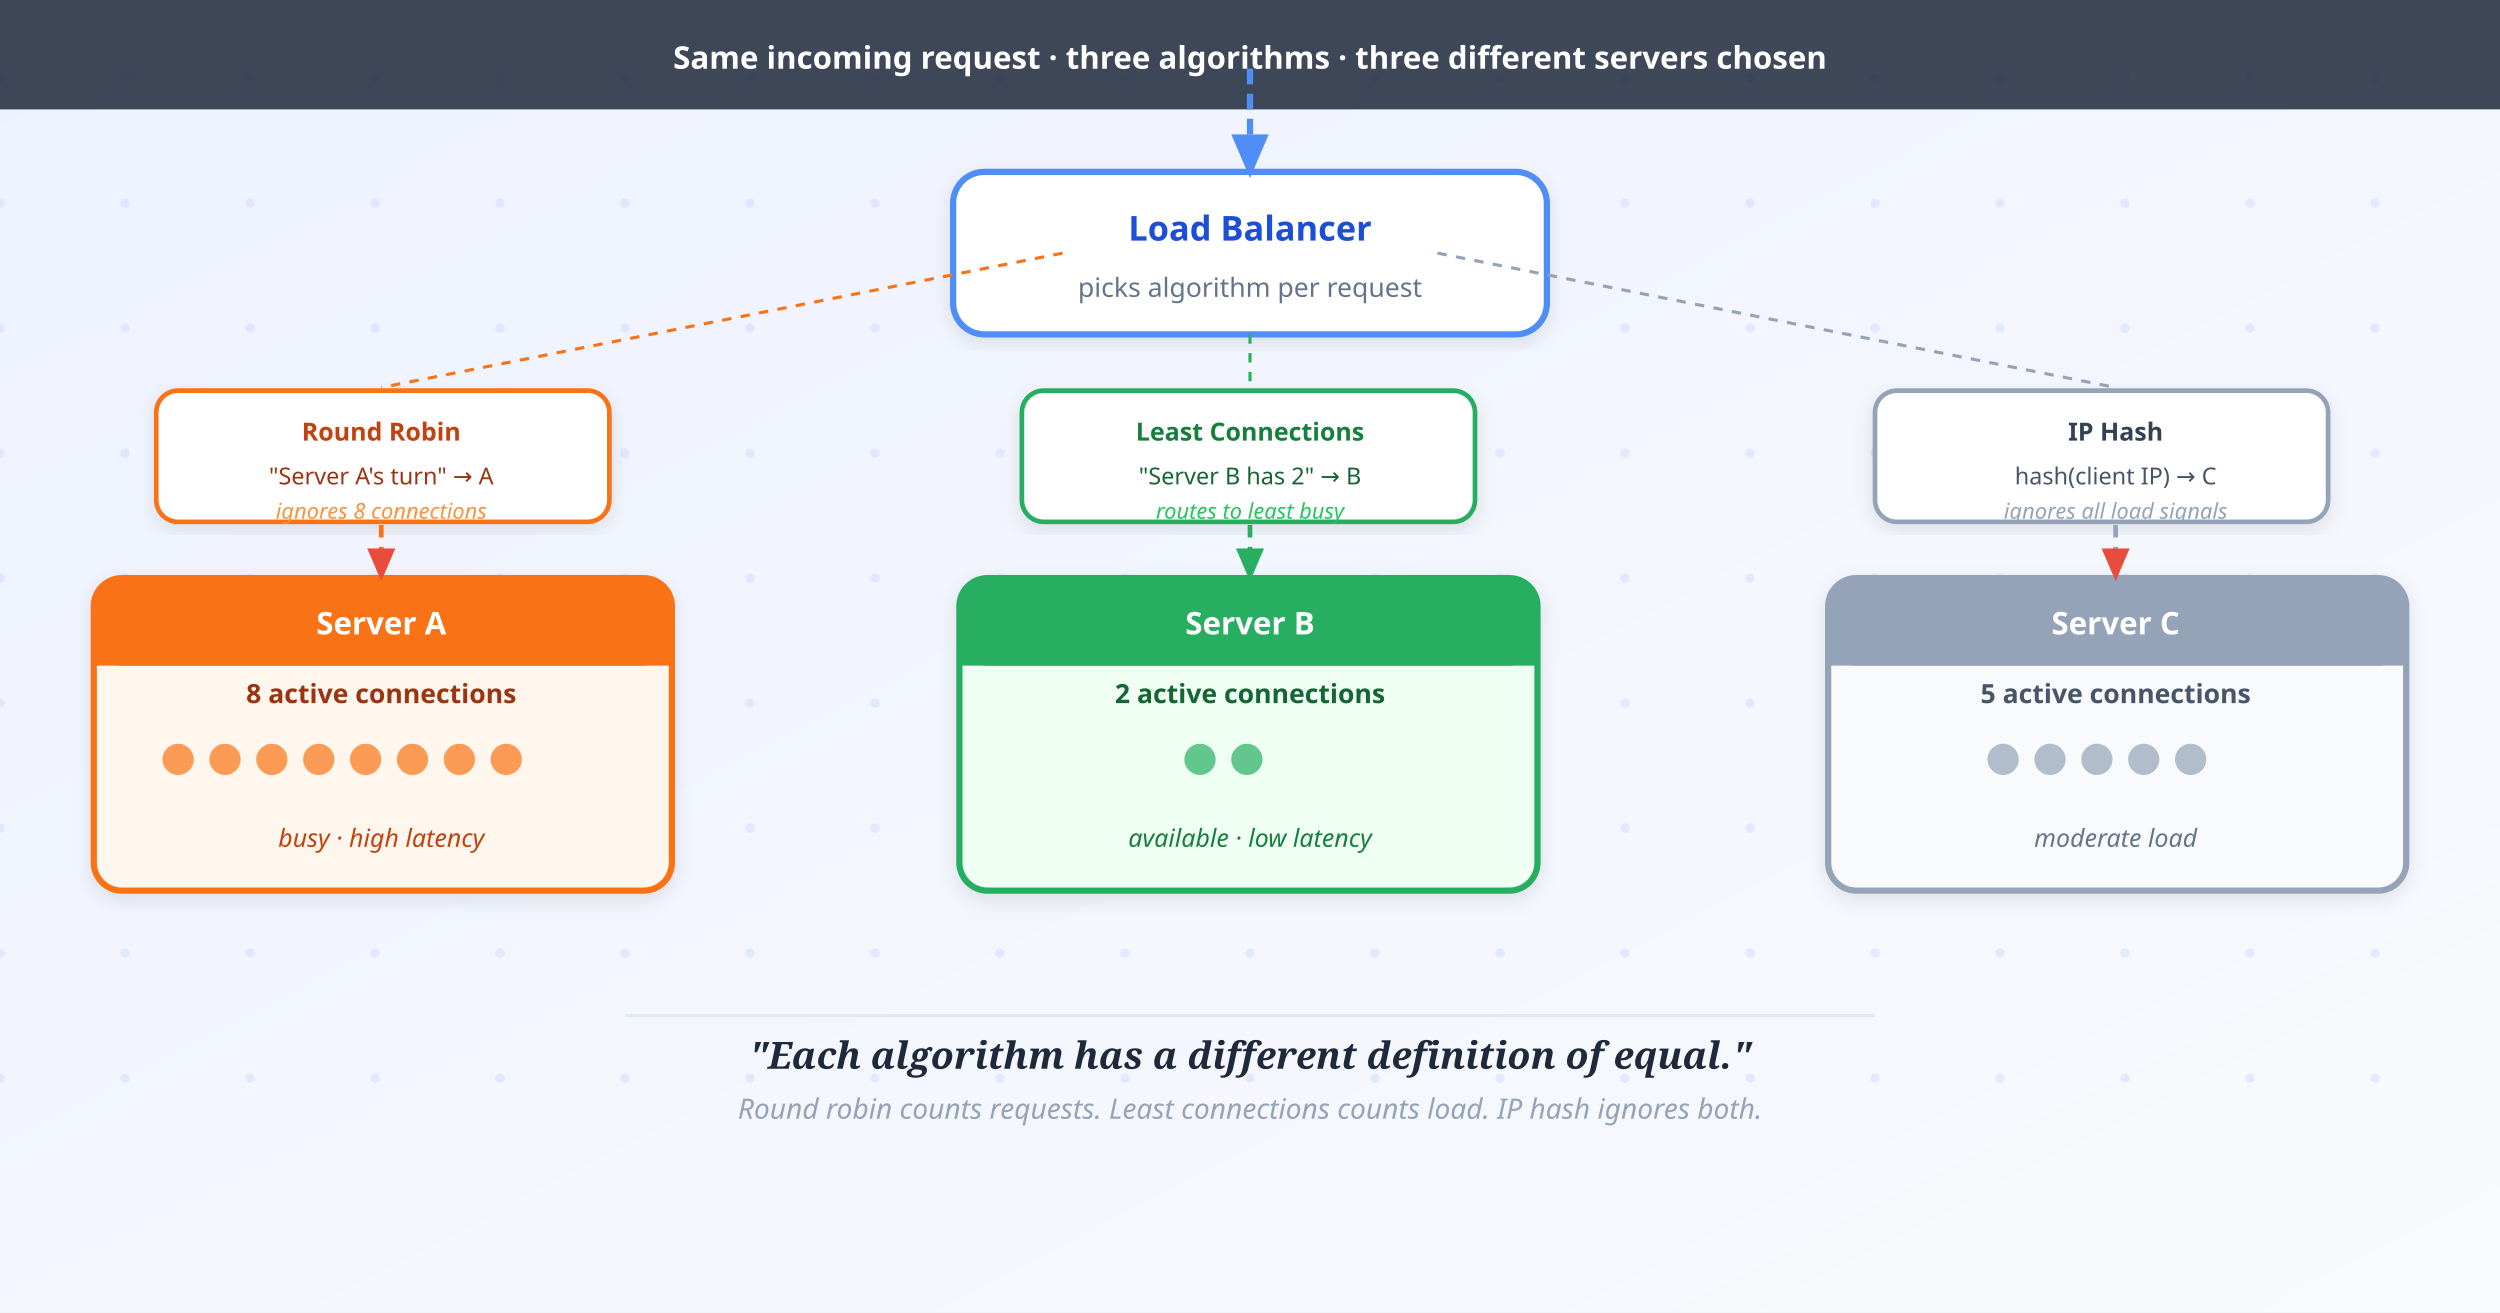
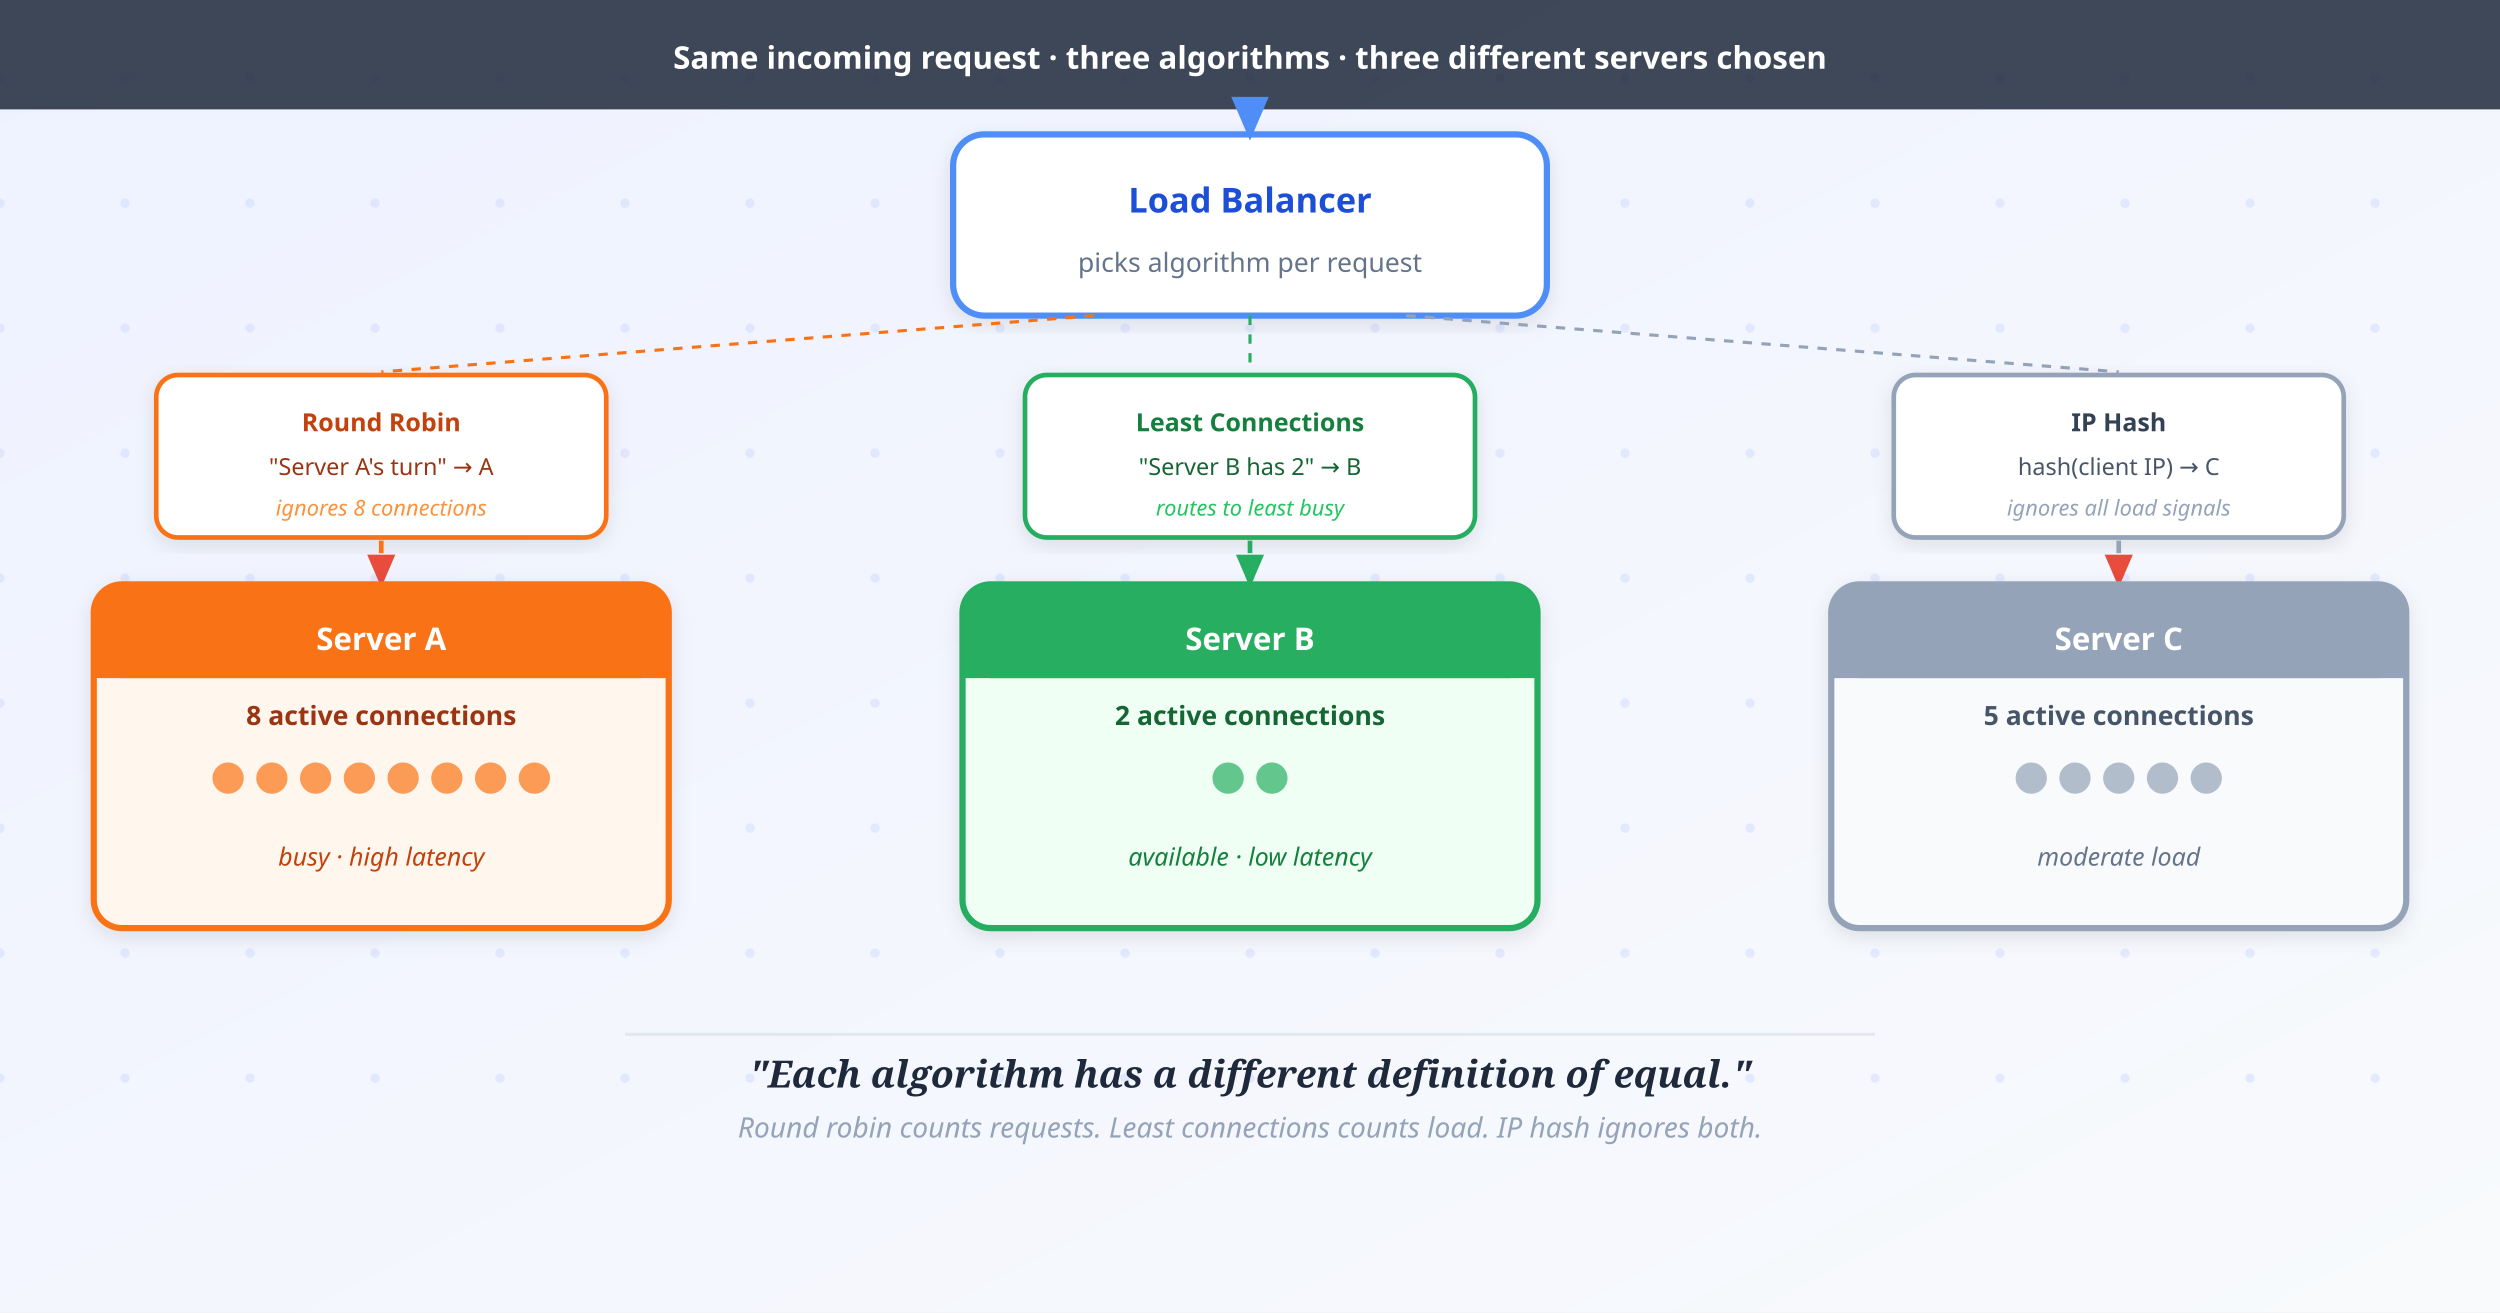
<svg xmlns="http://www.w3.org/2000/svg" width="800" height="420" viewBox="0 -25 800 420" font-family="'Segoe UI',system-ui,sans-serif">
  <defs>
    <style>
      @keyframes dash { to { stroke-dashoffset: -20; } }
      .flow { animation: dash 1.6s linear infinite; }
    </style>
    <linearGradient id="bg" x1="0" y1="0" x2="1" y2="1" gradientUnits="objectBoundingBox">
      <stop offset="0%" stop-color="#eef2ff" />
      <stop offset="100%" stop-color="#f8fafc" />
    </linearGradient>
    <filter id="shadow">
      <feDropShadow dx="0" dy="2" stdDeviation="3" flood-color="#00000018" />
    </filter>
    <marker id="mb" markerWidth="7" markerHeight="7" refX="5" refY="3" orient="auto">
      <path d="M0,0 L0,6 L7,3 z" fill="#4f8ef7" />
    </marker>
    <marker id="mg" markerWidth="7" markerHeight="7" refX="5" refY="3" orient="auto">
      <path d="M0,0 L0,6 L7,3 z" fill="#27ae60" />
    </marker>
    <marker id="mr" markerWidth="7" markerHeight="7" refX="5" refY="3" orient="auto">
      <path d="M0,0 L0,6 L7,3 z" fill="#e74c3c" />
    </marker>
  </defs>
  <rect x="0" y="-25" width="800" height="420" fill="url(#bg)" />
  <g fill="#c7d2fe" opacity="0.4">
    <g id="dc">
      <circle cx="0" cy="0" r="1.5" />
      <circle cx="0" cy="40" r="1.5" />
      <circle cx="0" cy="80" r="1.5" />
      <circle cx="0" cy="120" r="1.5" />
      <circle cx="0" cy="160" r="1.5" />
      <circle cx="0" cy="200" r="1.5" />
      <circle cx="0" cy="240" r="1.5" />
      <circle cx="0" cy="280" r="1.5" />
      <circle cx="0" cy="320" r="1.5" />
    </g>
    <use href="#dc" x="40" />
    <use href="#dc" x="80" />
    <use href="#dc" x="120" />
    <use href="#dc" x="160" />
    <use href="#dc" x="200" />
    <use href="#dc" x="240" />
    <use href="#dc" x="280" />
    <use href="#dc" x="320" />
    <use href="#dc" x="360" />
    <use href="#dc" x="400" />
    <use href="#dc" x="440" />
    <use href="#dc" x="480" />
    <use href="#dc" x="520" />
    <use href="#dc" x="560" />
    <use href="#dc" x="600" />
    <use href="#dc" x="640" />
    <use href="#dc" x="680" />
    <use href="#dc" x="720" />
    <use href="#dc" x="760" />
  </g>
  <rect x="0" y="-25" width="800" height="35" fill="#1e293b" opacity="0.85" />
  <text x="400" y="-3" text-anchor="middle" fill="white" font-size="10" font-weight="700">Same incoming request · three algorithms · three different servers chosen</text>
-   <rect x="305" y="30" width="190" height="52" rx="10" fill="white" stroke="#4f8ef7" stroke-width="2" filter="url(#shadow)" />
-   <text x="400" y="52" text-anchor="middle" fill="#1d4ed8" font-size="11" font-weight="700">Load Balancer</text>
-   <text x="400" y="70" text-anchor="middle" fill="#64748b" font-size="8.5">picks algorithm per request</text>
-   <line x1="400" y1="-3" x2="400" y2="28" stroke="#4f8ef7" stroke-width="2" stroke-dasharray="5 3" class="flow" marker-end="url(#mb)" />
-   <rect x="30" y="160" width="185" height="100" rx="9" fill="#fff7ed" stroke="#f97316" stroke-width="2" filter="url(#shadow)" />
-   <rect x="30" y="160" width="185" height="28" rx="9" fill="#f97316" />
-   <rect x="30" y="175" width="185" height="13" fill="#f97316" />
-   <text x="122" y="178" text-anchor="middle" fill="white" font-size="10" font-weight="700">Server A</text>
-   <text x="122" y="200" text-anchor="middle" fill="#9a3412" font-size="8.5" font-weight="600">8 active connections</text>
+   <rect x="305" y="18" width="190" height="58" rx="10" fill="white" stroke="#4f8ef7" stroke-width="2" filter="url(#shadow)" />
+   <text x="400" y="43" text-anchor="middle" fill="#1d4ed8" font-size="11" font-weight="700">Load Balancer</text>
+   <text x="400" y="62" text-anchor="middle" fill="#64748b" font-size="8.5">picks algorithm per request</text>
+   <line x1="400" y1="10" x2="400" y2="16" stroke="#4f8ef7" stroke-width="2" stroke-dasharray="4 2" class="flow" marker-end="url(#mb)" />
+   <line x1="350" y1="76" x2="122" y2="94" stroke="#f97316" stroke-width="1" stroke-dasharray="3 3" />
+   <line x1="400" y1="76" x2="400" y2="94" stroke="#27ae60" stroke-width="1" stroke-dasharray="3 3" />
+   <line x1="450" y1="76" x2="678" y2="94" stroke="#94a3b8" stroke-width="1" stroke-dasharray="3 3" />
+   <rect x="50" y="95" width="144" height="52" rx="7" fill="white" stroke="#f97316" stroke-width="1.5" filter="url(#shadow)" />
+   <text x="122" y="113" text-anchor="middle" fill="#c2410c" font-size="8" font-weight="700">Round Robin</text>
+   <text x="122" y="127" text-anchor="middle" fill="#9a3412" font-size="7.5">"Server A's turn" → A</text>
+   <text x="122" y="140" text-anchor="middle" fill="#fb923c" font-size="7" font-style="italic">ignores 8 connections</text>
+   <rect x="328" y="95" width="144" height="52" rx="7" fill="white" stroke="#27ae60" stroke-width="1.5" filter="url(#shadow)" />
+   <text x="400" y="113" text-anchor="middle" fill="#15803d" font-size="8" font-weight="700">Least Connections</text>
+   <text x="400" y="127" text-anchor="middle" fill="#166534" font-size="7.5">"Server B has 2" → B</text>
+   <text x="400" y="140" text-anchor="middle" fill="#22c55e" font-size="7" font-style="italic">routes to least busy</text>
+   <rect x="606" y="95" width="144" height="52" rx="7" fill="white" stroke="#94a3b8" stroke-width="1.5" filter="url(#shadow)" />
+   <text x="678" y="113" text-anchor="middle" fill="#334155" font-size="8" font-weight="700">IP Hash</text>
+   <text x="678" y="127" text-anchor="middle" fill="#475569" font-size="7.5">hash(client IP) → C</text>
+   <text x="678" y="140" text-anchor="middle" fill="#94a3b8" font-size="7" font-style="italic">ignores all load signals</text>
+   <line x1="122" y1="148" x2="122" y2="160" stroke="#f97316" stroke-width="1.5" stroke-dasharray="4 3" marker-end="url(#mr)" />
+   <line x1="400" y1="148" x2="400" y2="160" stroke="#27ae60" stroke-width="1.5" stroke-dasharray="4 3" marker-end="url(#mg)" />
+   <line x1="678" y1="148" x2="678" y2="160" stroke="#94a3b8" stroke-width="1.5" stroke-dasharray="4 3" marker-end="url(#mr)" />
+   <rect x="30" y="162" width="184" height="110" rx="9" fill="#fff7ed" stroke="#f97316" stroke-width="2" filter="url(#shadow)" />
+   <rect x="30" y="162" width="184" height="30" rx="9" fill="#f97316" />
+   <rect x="30" y="178" width="184" height="14" fill="#f97316" />
+   <text x="122" y="183" text-anchor="middle" fill="white" font-size="10" font-weight="700">Server A</text>
+   <text x="122" y="207" text-anchor="middle" fill="#9a3412" font-size="8.5" font-weight="600">8 active connections</text>
  <g fill="#f97316" opacity="0.7">
-     <circle cx="57" cy="218" r="5" />
-     <circle cx="72" cy="218" r="5" />
-     <circle cx="87" cy="218" r="5" />
-     <circle cx="102" cy="218" r="5" />
-     <circle cx="117" cy="218" r="5" />
-     <circle cx="132" cy="218" r="5" />
-     <circle cx="147" cy="218" r="5" />
-     <circle cx="162" cy="218" r="5" />
+     <circle cx="73" cy="224" r="5" />
+     <circle cx="87" cy="224" r="5" />
+     <circle cx="101" cy="224" r="5" />
+     <circle cx="115" cy="224" r="5" />
+     <circle cx="129" cy="224" r="5" />
+     <circle cx="143" cy="224" r="5" />
+     <circle cx="157" cy="224" r="5" />
+     <circle cx="171" cy="224" r="5" />
  </g>
-   <text x="122" y="246" text-anchor="middle" fill="#c2410c" font-size="8" font-style="italic">busy · high latency</text>
-   <rect x="307" y="160" width="185" height="100" rx="9" fill="#f0fff4" stroke="#27ae60" stroke-width="2" filter="url(#shadow)" />
-   <rect x="307" y="160" width="185" height="28" rx="9" fill="#27ae60" />
-   <rect x="307" y="175" width="185" height="13" fill="#27ae60" />
-   <text x="400" y="178" text-anchor="middle" fill="white" font-size="10" font-weight="700">Server B</text>
-   <text x="400" y="200" text-anchor="middle" fill="#166534" font-size="8.5" font-weight="600">2 active connections</text>
+   <text x="122" y="252" text-anchor="middle" fill="#c2410c" font-size="8" font-style="italic">busy · high latency</text>
+   <rect x="308" y="162" width="184" height="110" rx="9" fill="#f0fff4" stroke="#27ae60" stroke-width="2" filter="url(#shadow)" />
+   <rect x="308" y="162" width="184" height="30" rx="9" fill="#27ae60" />
+   <rect x="308" y="178" width="184" height="14" fill="#27ae60" />
+   <text x="400" y="183" text-anchor="middle" fill="white" font-size="10" font-weight="700">Server B</text>
+   <text x="400" y="207" text-anchor="middle" fill="#166534" font-size="8.5" font-weight="600">2 active connections</text>
  <g fill="#27ae60" opacity="0.7">
-     <circle cx="384" cy="218" r="5" />
-     <circle cx="399" cy="218" r="5" />
+     <circle cx="393" cy="224" r="5" />
+     <circle cx="407" cy="224" r="5" />
  </g>
-   <text x="400" y="246" text-anchor="middle" fill="#15803d" font-size="8" font-style="italic">available · low latency</text>
-   <rect x="585" y="160" width="185" height="100" rx="9" fill="#f8fafc" stroke="#94a3b8" stroke-width="2" filter="url(#shadow)" />
-   <rect x="585" y="160" width="185" height="28" rx="9" fill="#94a3b8" />
-   <rect x="585" y="175" width="185" height="13" fill="#94a3b8" />
-   <text x="677" y="178" text-anchor="middle" fill="white" font-size="10" font-weight="700">Server C</text>
-   <text x="677" y="200" text-anchor="middle" fill="#475569" font-size="8.5" font-weight="600">5 active connections</text>
+   <text x="400" y="252" text-anchor="middle" fill="#15803d" font-size="8" font-style="italic">available · low latency</text>
+   <rect x="586" y="162" width="184" height="110" rx="9" fill="#f8fafc" stroke="#94a3b8" stroke-width="2" filter="url(#shadow)" />
+   <rect x="586" y="162" width="184" height="30" rx="9" fill="#94a3b8" />
+   <rect x="586" y="178" width="184" height="14" fill="#94a3b8" />
+   <text x="678" y="183" text-anchor="middle" fill="white" font-size="10" font-weight="700">Server C</text>
+   <text x="678" y="207" text-anchor="middle" fill="#475569" font-size="8.5" font-weight="600">5 active connections</text>
  <g fill="#94a3b8" opacity="0.7">
-     <circle cx="641" cy="218" r="5" />
-     <circle cx="656" cy="218" r="5" />
-     <circle cx="671" cy="218" r="5" />
-     <circle cx="686" cy="218" r="5" />
-     <circle cx="701" cy="218" r="5" />
+     <circle cx="650" cy="224" r="5" />
+     <circle cx="664" cy="224" r="5" />
+     <circle cx="678" cy="224" r="5" />
+     <circle cx="692" cy="224" r="5" />
+     <circle cx="706" cy="224" r="5" />
  </g>
-   <text x="677" y="246" text-anchor="middle" fill="#64748b" font-size="8" font-style="italic">moderate load</text>
-   <rect x="50" y="100" width="145" height="42" rx="7" fill="white" stroke="#f97316" stroke-width="1.5" filter="url(#shadow)" />
-   <text x="122" y="116" text-anchor="middle" fill="#c2410c" font-size="8" font-weight="700">Round Robin</text>
-   <text x="122" y="130" text-anchor="middle" fill="#9a3412" font-size="7.5">"Server A's turn" → A</text>
-   <text x="122" y="141" text-anchor="middle" fill="#fb923c" font-size="7" font-style="italic">ignores 8 connections</text>
-   <line x1="122" y1="143" x2="122" y2="158" stroke="#f97316" stroke-width="1.5" stroke-dasharray="4 3" marker-end="url(#mr)" />
-   <rect x="327" y="100" width="145" height="42" rx="7" fill="white" stroke="#27ae60" stroke-width="1.5" filter="url(#shadow)" />
-   <text x="400" y="116" text-anchor="middle" fill="#15803d" font-size="8" font-weight="700">Least Connections</text>
-   <text x="400" y="130" text-anchor="middle" fill="#166534" font-size="7.5">"Server B has 2" → B</text>
-   <text x="400" y="141" text-anchor="middle" fill="#22c55e" font-size="7" font-style="italic">routes to least busy</text>
-   <line x1="400" y1="143" x2="400" y2="158" stroke="#27ae60" stroke-width="1.5" stroke-dasharray="4 3" marker-end="url(#mg)" />
-   <rect x="600" y="100" width="145" height="42" rx="7" fill="white" stroke="#94a3b8" stroke-width="1.5" filter="url(#shadow)" />
-   <text x="677" y="116" text-anchor="middle" fill="#334155" font-size="8" font-weight="700">IP Hash</text>
-   <text x="677" y="130" text-anchor="middle" fill="#475569" font-size="7.5">hash(client IP) → C</text>
-   <text x="677" y="141" text-anchor="middle" fill="#94a3b8" font-size="7" font-style="italic">ignores all load signals</text>
-   <line x1="677" y1="143" x2="677" y2="158" stroke="#94a3b8" stroke-width="1.5" stroke-dasharray="4 3" marker-end="url(#mr)" />
-   <line x1="340" y1="56" x2="122" y2="99" stroke="#f97316" stroke-width="1" stroke-dasharray="3 3" />
-   <line x1="400" y1="82" x2="400" y2="99" stroke="#27ae60" stroke-width="1" stroke-dasharray="3 3" />
-   <line x1="460" y1="56" x2="677" y2="99" stroke="#94a3b8" stroke-width="1" stroke-dasharray="3 3" />
-   <line x1="200" y1="300" x2="600" y2="300" stroke="#e2e8f0" stroke-width="1" />
-   <text x="400" y="317" text-anchor="middle" fill="#1e293b" font-size="12" font-weight="700" font-family="Georgia,serif" font-style="italic">"Each algorithm has a different definition of equal."</text>
-   <text x="400" y="333" text-anchor="middle" fill="#94a3b8" font-size="9" font-style="italic">Round robin counts requests. Least connections counts load. IP hash ignores both.</text>
+   <text x="678" y="252" text-anchor="middle" fill="#64748b" font-size="8" font-style="italic">moderate load</text>
+   <line x1="200" y1="306" x2="600" y2="306" stroke="#e2e8f0" stroke-width="1" />
+   <text x="400" y="323" text-anchor="middle" fill="#1e293b" font-size="12" font-weight="700" font-family="Georgia,serif" font-style="italic">"Each algorithm has a different definition of equal."</text>
+   <text x="400" y="339" text-anchor="middle" fill="#94a3b8" font-size="9" font-style="italic">Round robin counts requests. Least connections counts load. IP hash ignores both.</text>
</svg>
